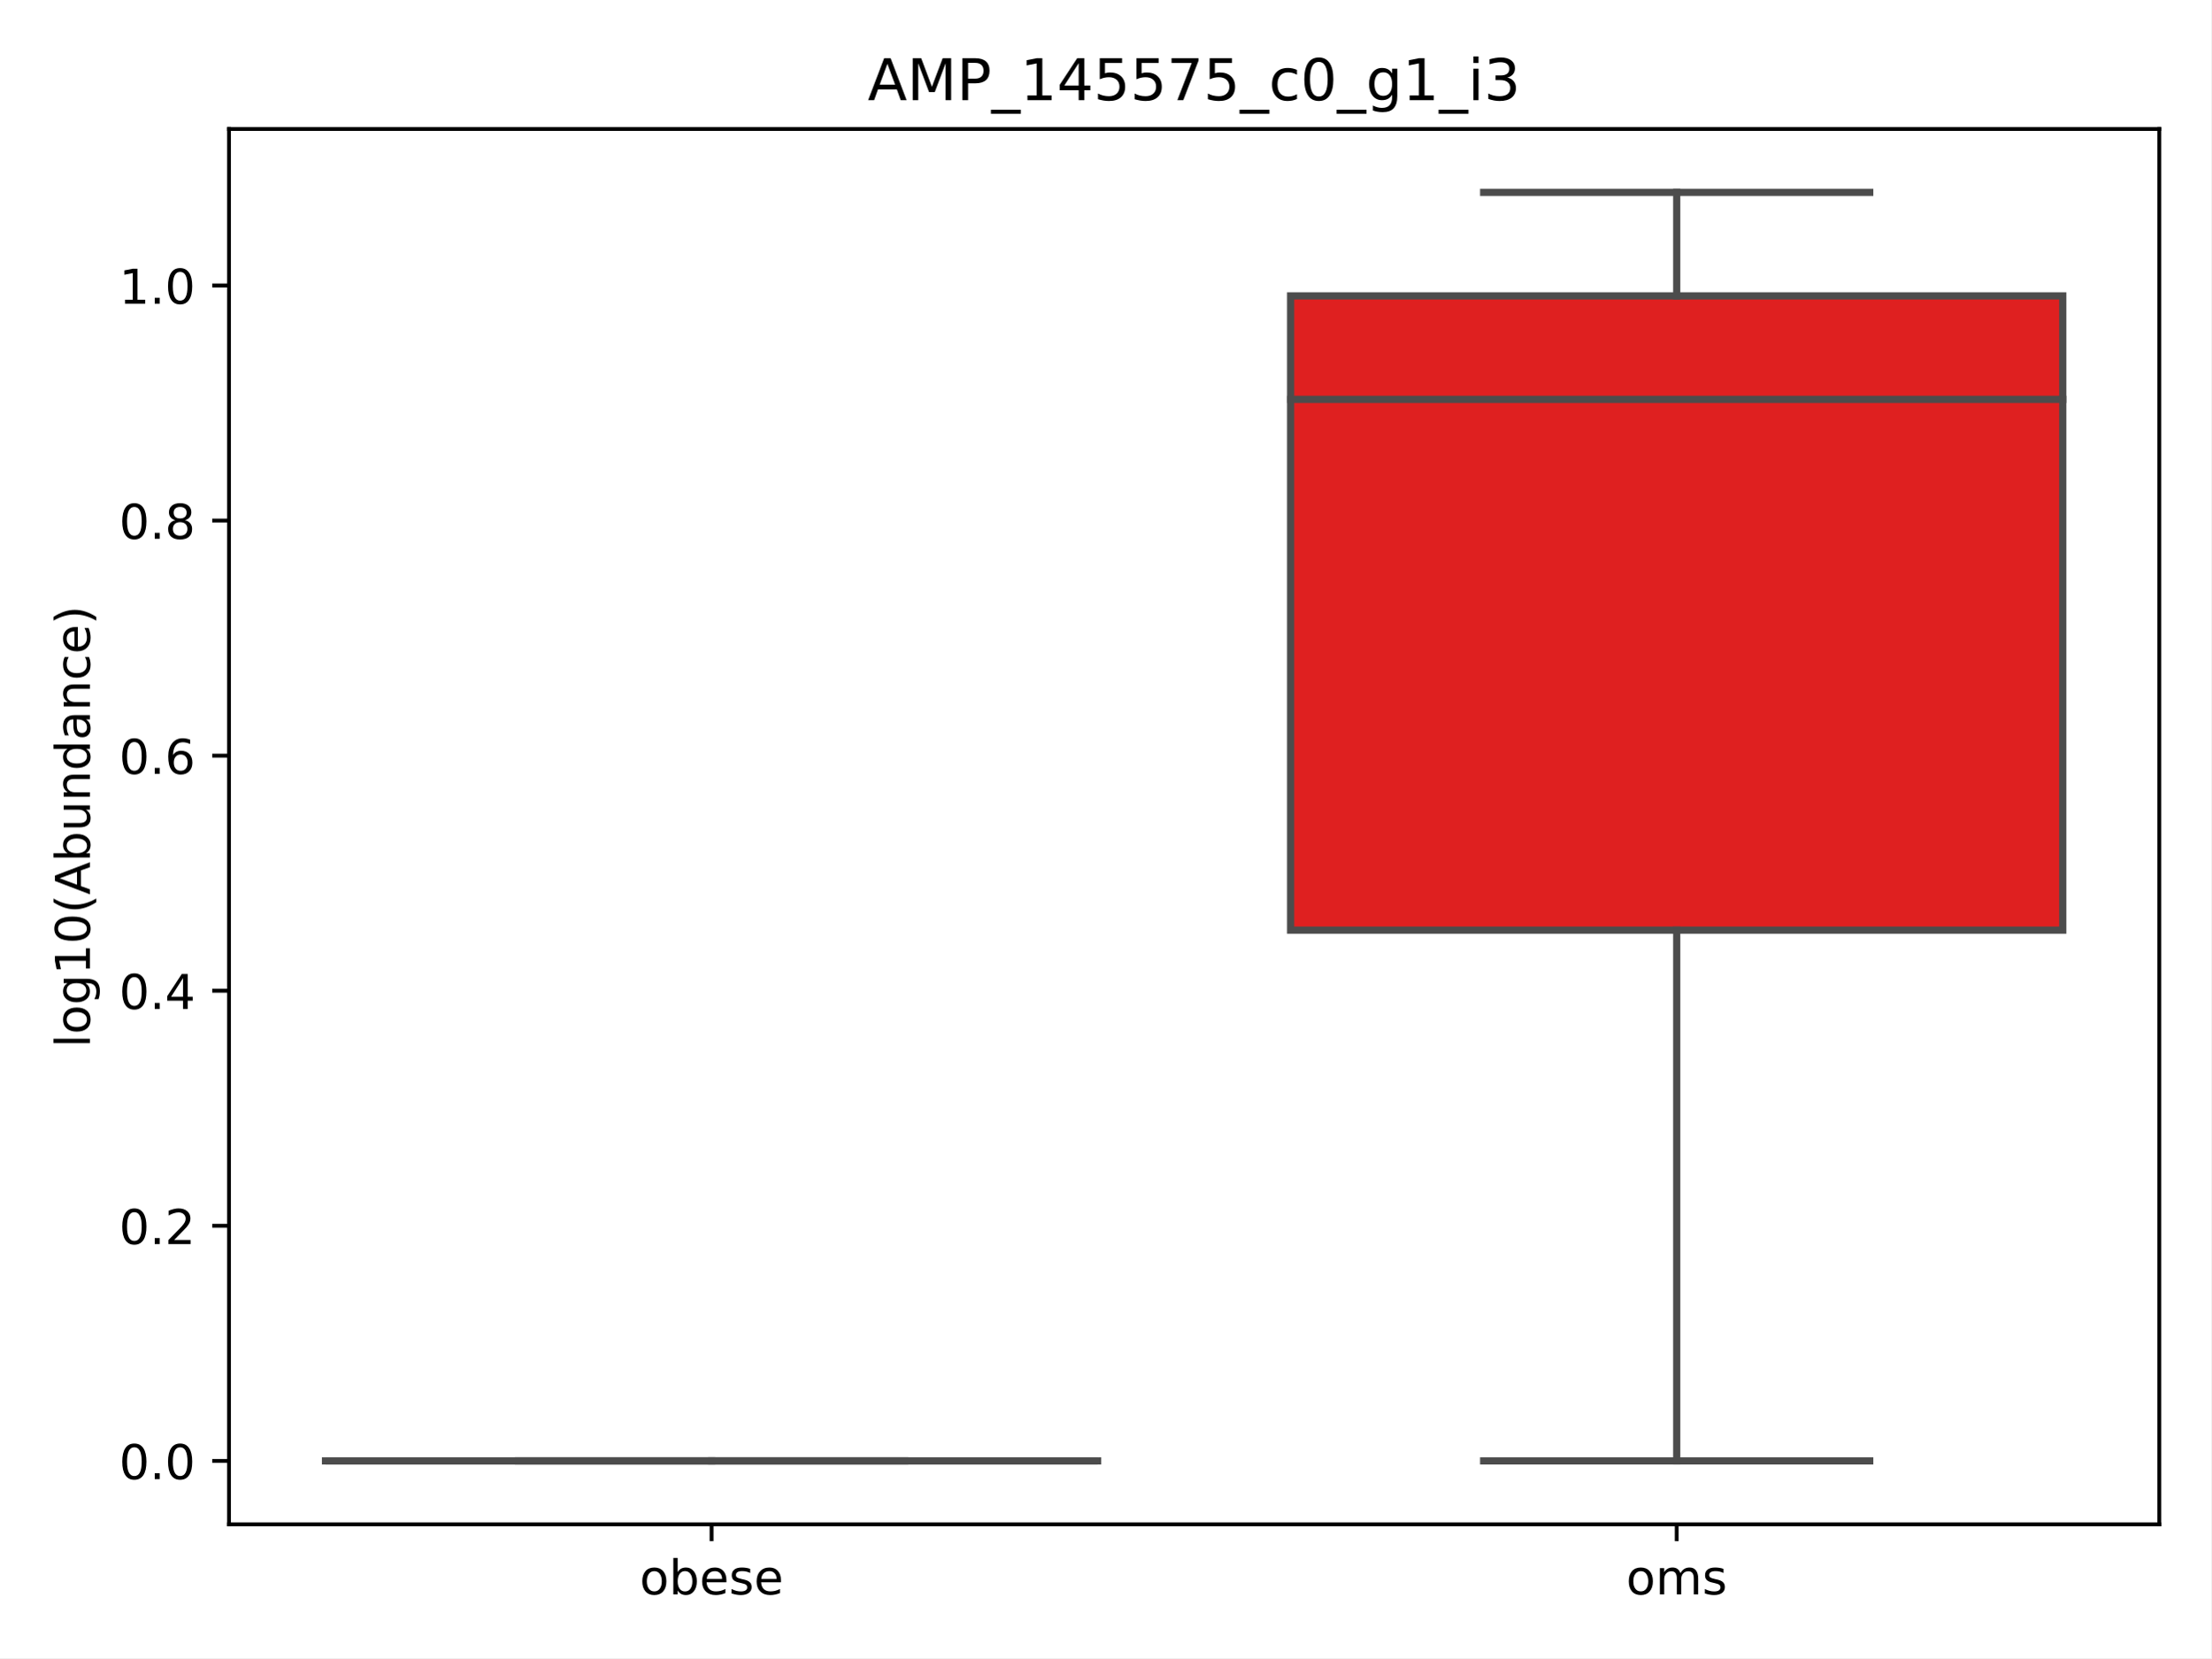
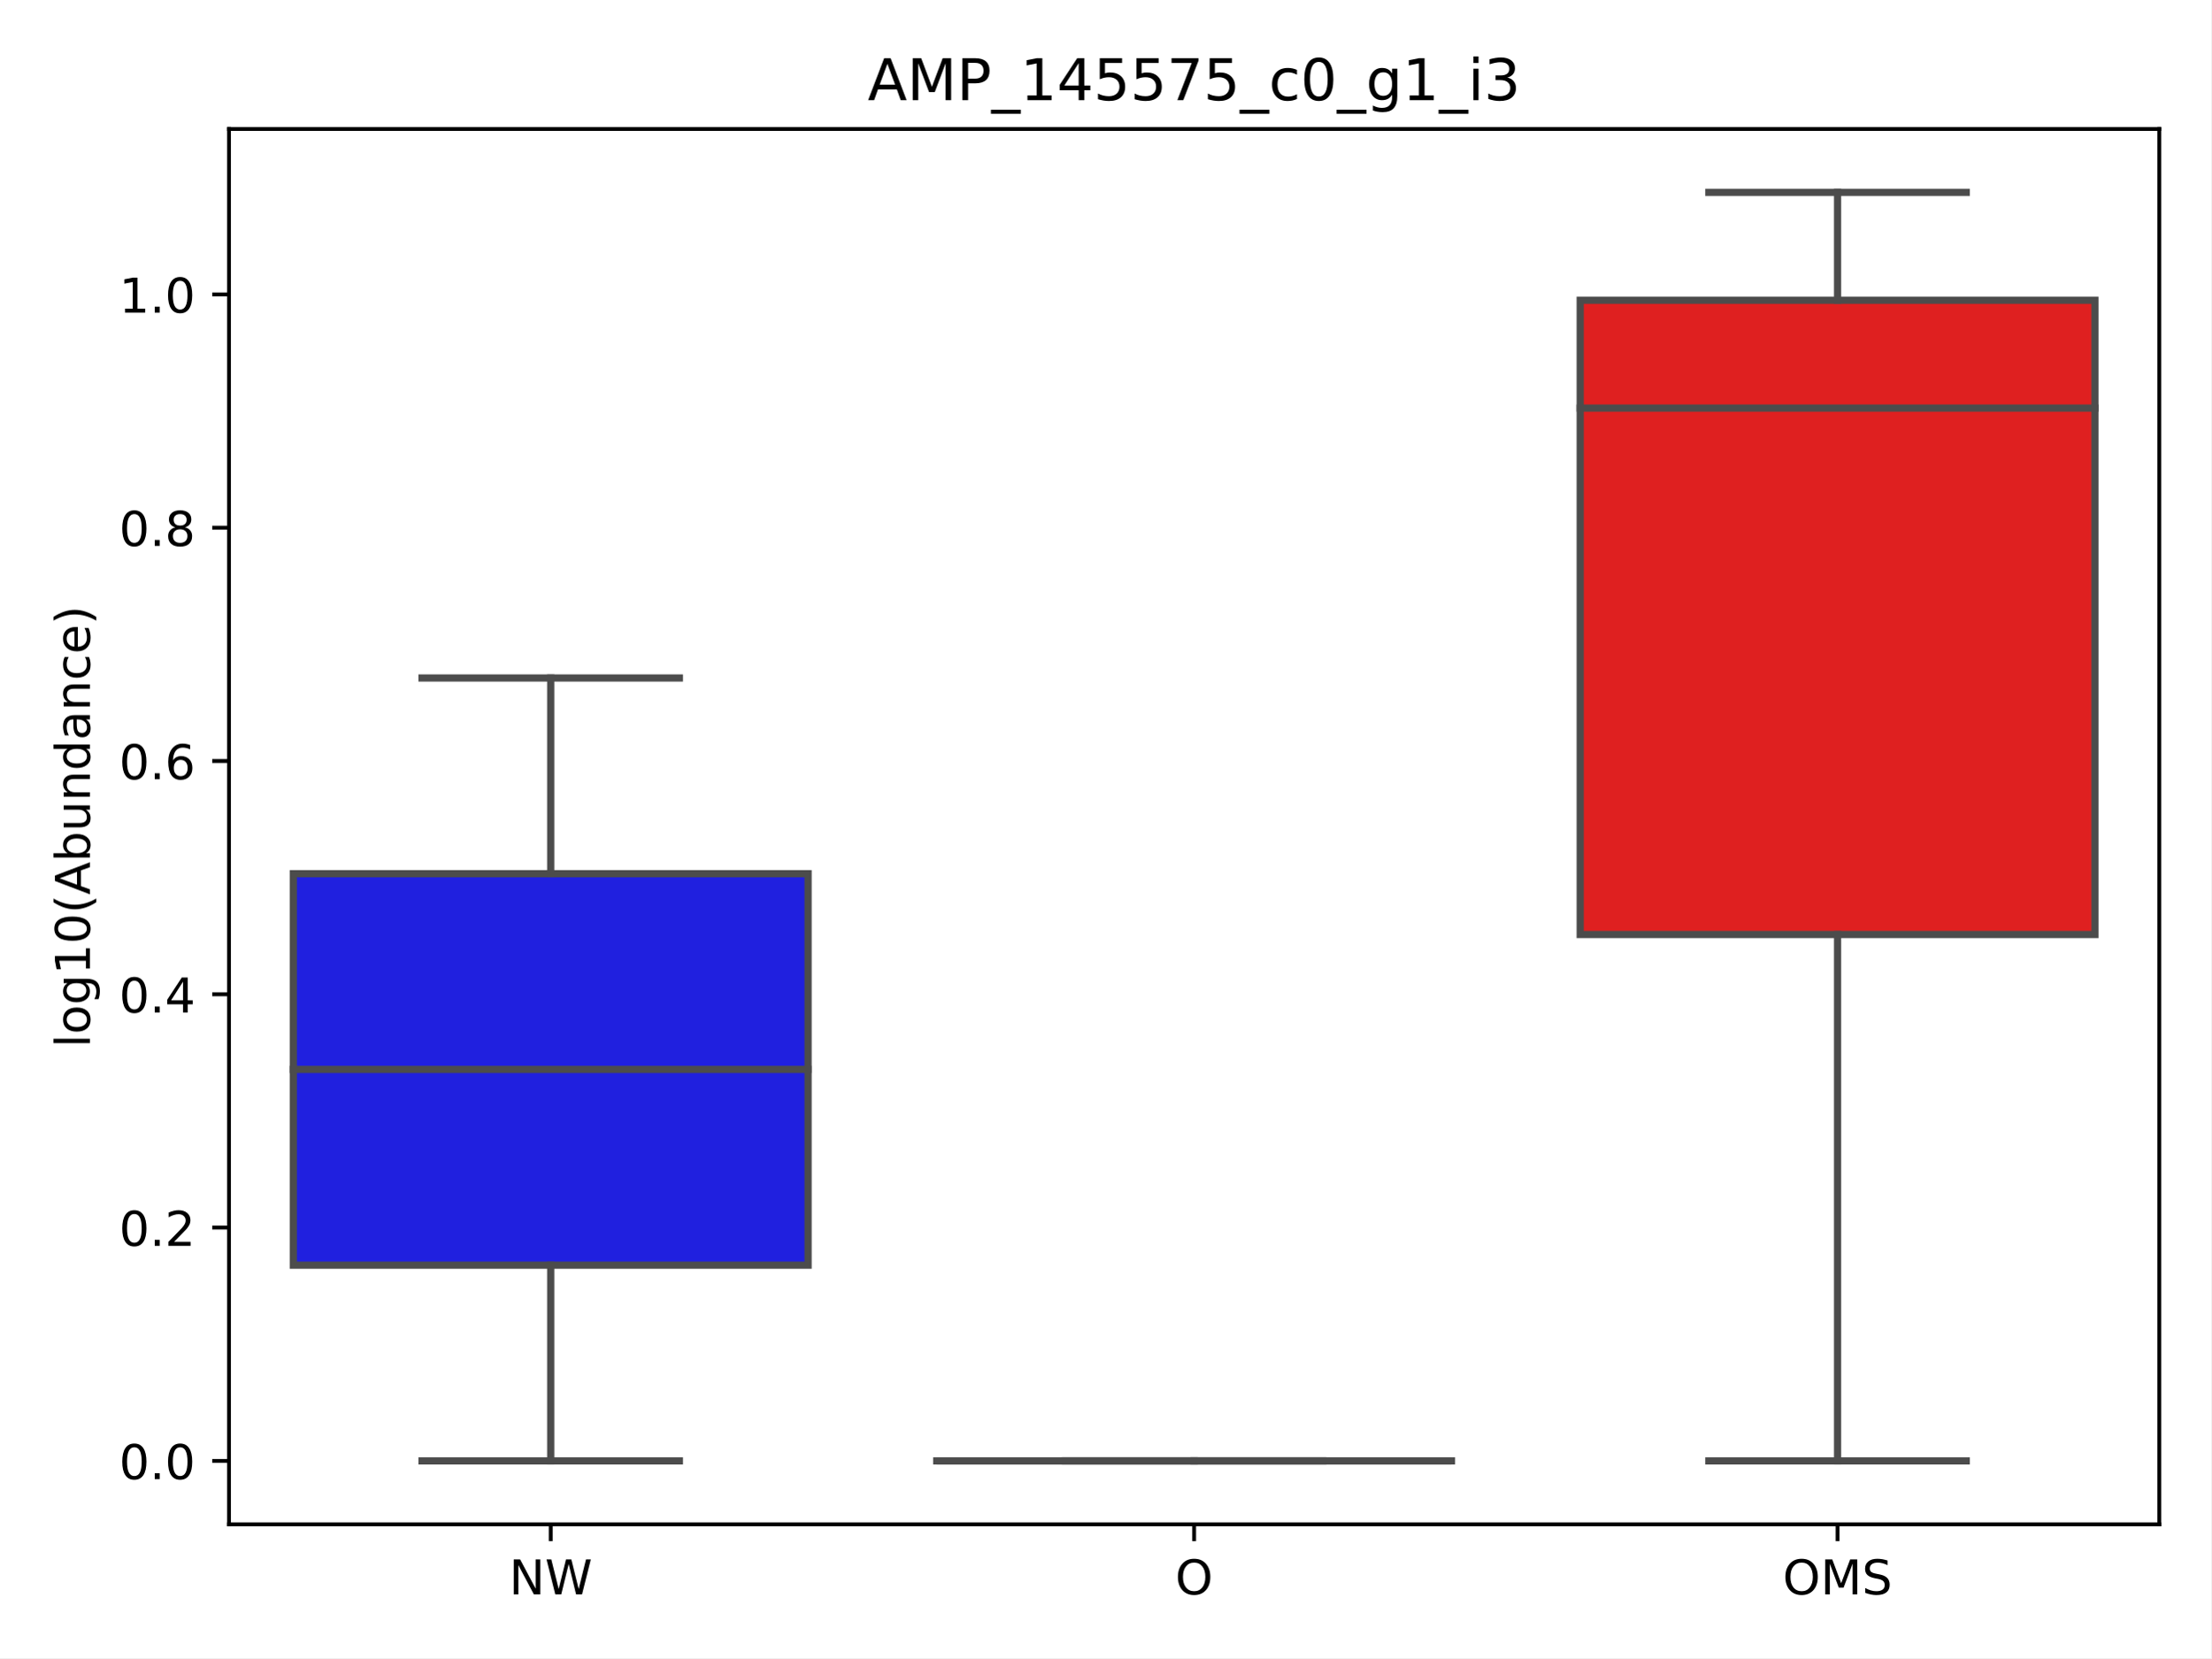
<svg xmlns="http://www.w3.org/2000/svg" xmlns:xlink="http://www.w3.org/1999/xlink" width="460.8pt" height="345.6pt" viewBox="0 0 460.8 345.6" version="1.1">
  <defs>
    <style type="text/css">*{stroke-linejoin: round; stroke-linecap: butt}</style>
  </defs>
  <g id="figure_1">
    <g id="patch_1">
      <path d="M 0 345.6  L 460.8 345.6  L 460.8 0  L 0 0  z " style="fill: #ffffff" />
    </g>
    <g id="axes_1">
      <g id="patch_2">
        <path d="M 47.72 317.72  L 450 317.72  L 450 26.88  L 47.72 26.88  z " style="fill: #ffffff" />
      </g>
      <g id="patch_3">
-         <path d="M 67.834 304.5  L 228.746 304.5  L 228.746 304.5  L 67.834 304.5  L 67.834 304.5  z " clip-path="url(#pb7d5582b61)" style="fill: #df9c20; stroke: #4c4c4c; stroke-width: 1.5; stroke-linejoin: miter" />
+         <path d="M 61.129 263.702  L 168.404 263.702  L 168.404 182.107  L 61.129 182.107  L 61.129 263.702  z " clip-path="url(#p5621429700)" style="fill: #2020df; stroke: #4c4c4c; stroke-width: 1.5; stroke-linejoin: miter" />
      </g>
      <g id="patch_4">
-         <path d="M 268.974 193.871  L 429.886 193.871  L 429.886 61.671  L 268.974 61.671  L 268.974 193.871  z " clip-path="url(#pb7d5582b61)" style="fill: #df2020; stroke: #4c4c4c; stroke-width: 1.5; stroke-linejoin: miter" />
+         <path d="M 195.223 304.5  L 302.497 304.5  L 302.497 304.5  L 195.223 304.5  L 195.223 304.5  z " clip-path="url(#p5621429700)" style="fill: #df9c20; stroke: #4c4c4c; stroke-width: 1.5; stroke-linejoin: miter" />
+       </g>
+       <g id="patch_5">
+         <path d="M 329.316 194.776  L 436.591 194.776  L 436.591 62.576  L 329.316 62.576  L 329.316 194.776  z " clip-path="url(#p5621429700)" style="fill: #df2020; stroke: #4c4c4c; stroke-width: 1.5; stroke-linejoin: miter" />
      </g>
      <g id="matplotlib.axis_1">
        <g id="xtick_1">
          <g id="line2d_1">
            <defs>
-               <path id="ma20d1cceba" d="M 0 0  L 0 3.5  " style="stroke: #000000; stroke-width: 0.8" />
+               <path id="m082fbc83c5" d="M 0 0  L 0 3.5  " style="stroke: #000000; stroke-width: 0.8" />
            </defs>
            <g>
-               <use xlink:href="#ma20d1cceba" x="148.29" y="317.72" style="stroke: #000000; stroke-width: 0.8" />
+               <use xlink:href="#m082fbc83c5" x="114.767" y="317.72" style="stroke: #000000; stroke-width: 0.8" />
            </g>
          </g>
          <g id="text_1">
-             <g transform="translate(133.2986 332.3184) scale(0.1 -0.1)">
-               <defs>
-                 <path id="DejaVuSans-6f" d="M 1959 3097  Q 1497 3097 1228 2736  Q 959 2375 959 1747  Q 959 1119 1226 758  Q 1494 397 1959 397  Q 2419 397 2687 759  Q 2956 1122 2956 1747  Q 2956 2369 2687 2733  Q 2419 3097 1959 3097  z M 1959 3584  Q 2709 3584 3137 3096  Q 3566 2609 3566 1747  Q 3566 888 3137 398  Q 2709 -91 1959 -91  Q 1206 -91 779 398  Q 353 888 353 1747  Q 353 2609 779 3096  Q 1206 3584 1959 3584  z " transform="scale(0.015625)" />
-                 <path id="DejaVuSans-62" d="M 3116 1747  Q 3116 2381 2855 2742  Q 2594 3103 2138 3103  Q 1681 3103 1420 2742  Q 1159 2381 1159 1747  Q 1159 1113 1420 752  Q 1681 391 2138 391  Q 2594 391 2855 752  Q 3116 1113 3116 1747  z M 1159 2969  Q 1341 3281 1617 3432  Q 1894 3584 2278 3584  Q 2916 3584 3314 3078  Q 3713 2572 3713 1747  Q 3713 922 3314 415  Q 2916 -91 2278 -91  Q 1894 -91 1617 61  Q 1341 213 1159 525  L 1159 0  L 581 0  L 581 4863  L 1159 4863  L 1159 2969  z " transform="scale(0.015625)" />
-                 <path id="DejaVuSans-65" d="M 3597 1894  L 3597 1613  L 953 1613  Q 991 1019 1311 708  Q 1631 397 2203 397  Q 2534 397 2845 478  Q 3156 559 3463 722  L 3463 178  Q 3153 47 2828 -22  Q 2503 -91 2169 -91  Q 1331 -91 842 396  Q 353 884 353 1716  Q 353 2575 817 3079  Q 1281 3584 2069 3584  Q 2775 3584 3186 3129  Q 3597 2675 3597 1894  z M 3022 2063  Q 3016 2534 2758 2815  Q 2500 3097 2075 3097  Q 1594 3097 1305 2825  Q 1016 2553 972 2059  L 3022 2063  z " transform="scale(0.015625)" />
-                 <path id="DejaVuSans-73" d="M 2834 3397  L 2834 2853  Q 2591 2978 2328 3040  Q 2066 3103 1784 3103  Q 1356 3103 1142 2972  Q 928 2841 928 2578  Q 928 2378 1081 2264  Q 1234 2150 1697 2047  L 1894 2003  Q 2506 1872 2764 1633  Q 3022 1394 3022 966  Q 3022 478 2636 193  Q 2250 -91 1575 -91  Q 1294 -91 989 -36  Q 684 19 347 128  L 347 722  Q 666 556 975 473  Q 1284 391 1588 391  Q 1994 391 2212 530  Q 2431 669 2431 922  Q 2431 1156 2273 1281  Q 2116 1406 1581 1522  L 1381 1569  Q 847 1681 609 1914  Q 372 2147 372 2553  Q 372 3047 722 3315  Q 1072 3584 1716 3584  Q 2034 3584 2315 3537  Q 2597 3491 2834 3397  z " transform="scale(0.015625)" />
-               </defs>
-               <use xlink:href="#DejaVuSans-6f" />
-               <use xlink:href="#DejaVuSans-62" x="61.182" />
-               <use xlink:href="#DejaVuSans-65" x="124.658" />
-               <use xlink:href="#DejaVuSans-73" x="186.182" />
-               <use xlink:href="#DejaVuSans-65" x="238.281" />
+             <g transform="translate(106.0823 332.3184) scale(0.1 -0.1)">
+               <defs>
+                 <path id="DejaVuSans-4e" d="M 628 4666  L 1478 4666  L 3547 763  L 3547 4666  L 4159 4666  L 4159 0  L 3309 0  L 1241 3903  L 1241 0  L 628 0  L 628 4666  z " transform="scale(0.015625)" />
+                 <path id="DejaVuSans-57" d="M 213 4666  L 850 4666  L 1831 722  L 2809 4666  L 3519 4666  L 4500 722  L 5478 4666  L 6119 4666  L 4947 0  L 4153 0  L 3169 4050  L 2175 0  L 1381 0  L 213 4666  z " transform="scale(0.015625)" />
+               </defs>
+               <use xlink:href="#DejaVuSans-4e" />
+               <use xlink:href="#DejaVuSans-57" x="74.805" />
            </g>
          </g>
        </g>
        <g id="xtick_2">
          <g id="line2d_2">
            <g>
-               <use xlink:href="#ma20d1cceba" x="349.43" y="317.72" style="stroke: #000000; stroke-width: 0.8" />
+               <use xlink:href="#m082fbc83c5" x="248.86" y="317.72" style="stroke: #000000; stroke-width: 0.8" />
            </g>
          </g>
          <g id="text_2">
-             <g transform="translate(338.8956 332.3184) scale(0.1 -0.1)">
-               <defs>
-                 <path id="DejaVuSans-6d" d="M 3328 2828  Q 3544 3216 3844 3400  Q 4144 3584 4550 3584  Q 5097 3584 5394 3201  Q 5691 2819 5691 2113  L 5691 0  L 5113 0  L 5113 2094  Q 5113 2597 4934 2840  Q 4756 3084 4391 3084  Q 3944 3084 3684 2787  Q 3425 2491 3425 1978  L 3425 0  L 2847 0  L 2847 2094  Q 2847 2600 2669 2842  Q 2491 3084 2119 3084  Q 1678 3084 1418 2786  Q 1159 2488 1159 1978  L 1159 0  L 581 0  L 581 3500  L 1159 3500  L 1159 2956  Q 1356 3278 1631 3431  Q 1906 3584 2284 3584  Q 2666 3584 2933 3390  Q 3200 3197 3328 2828  z " transform="scale(0.015625)" />
-               </defs>
-               <use xlink:href="#DejaVuSans-6f" />
-               <use xlink:href="#DejaVuSans-6d" x="61.182" />
-               <use xlink:href="#DejaVuSans-73" x="158.594" />
+             <g transform="translate(244.9241 332.3184) scale(0.1 -0.1)">
+               <defs>
+                 <path id="DejaVuSans-4f" d="M 2522 4238  Q 1834 4238 1429 3725  Q 1025 3213 1025 2328  Q 1025 1447 1429 934  Q 1834 422 2522 422  Q 3209 422 3611 934  Q 4013 1447 4013 2328  Q 4013 3213 3611 3725  Q 3209 4238 2522 4238  z M 2522 4750  Q 3503 4750 4090 4092  Q 4678 3434 4678 2328  Q 4678 1225 4090 567  Q 3503 -91 2522 -91  Q 1538 -91 948 565  Q 359 1222 359 2328  Q 359 3434 948 4092  Q 1538 4750 2522 4750  z " transform="scale(0.015625)" />
+               </defs>
+               <use xlink:href="#DejaVuSans-4f" />
+             </g>
+           </g>
+         </g>
+         <g id="xtick_3">
+           <g id="line2d_3">
+             <g>
+               <use xlink:href="#m082fbc83c5" x="382.953" y="317.72" style="stroke: #000000; stroke-width: 0.8" />
+             </g>
+           </g>
+           <g id="text_3">
+             <g transform="translate(371.5291 332.3184) scale(0.1 -0.1)">
+               <defs>
+                 <path id="DejaVuSans-4d" d="M 628 4666  L 1569 4666  L 2759 1491  L 3956 4666  L 4897 4666  L 4897 0  L 4281 0  L 4281 4097  L 3078 897  L 2444 897  L 1241 4097  L 1241 0  L 628 0  L 628 4666  z " transform="scale(0.015625)" />
+                 <path id="DejaVuSans-53" d="M 3425 4513  L 3425 3897  Q 3066 4069 2747 4153  Q 2428 4238 2131 4238  Q 1616 4238 1336 4038  Q 1056 3838 1056 3469  Q 1056 3159 1242 3001  Q 1428 2844 1947 2747  L 2328 2669  Q 3034 2534 3370 2195  Q 3706 1856 3706 1288  Q 3706 609 3251 259  Q 2797 -91 1919 -91  Q 1588 -91 1214 -16  Q 841 59 441 206  L 441 856  Q 825 641 1194 531  Q 1563 422 1919 422  Q 2459 422 2753 634  Q 3047 847 3047 1241  Q 3047 1584 2836 1778  Q 2625 1972 2144 2069  L 1759 2144  Q 1053 2284 737 2584  Q 422 2884 422 3419  Q 422 4038 858 4394  Q 1294 4750 2059 4750  Q 2388 4750 2728 4690  Q 3069 4631 3425 4513  z " transform="scale(0.015625)" />
+               </defs>
+               <use xlink:href="#DejaVuSans-4f" />
+               <use xlink:href="#DejaVuSans-4d" x="78.711" />
+               <use xlink:href="#DejaVuSans-53" x="164.99" />
            </g>
          </g>
        </g>
      </g>
      <g id="matplotlib.axis_2">
        <g id="ytick_1">
-           <g id="line2d_3">
+           <g id="line2d_4">
            <defs>
-               <path id="mf3b7b5e7f4" d="M 0 0  L -3.5 0  " style="stroke: #000000; stroke-width: 0.8" />
+               <path id="m7495ca4999" d="M 0 0  L -3.5 0  " style="stroke: #000000; stroke-width: 0.8" />
            </defs>
            <g>
-               <use xlink:href="#mf3b7b5e7f4" x="47.72" y="304.5" style="stroke: #000000; stroke-width: 0.8" />
-             </g>
-           </g>
-           <g id="text_3">
+               <use xlink:href="#m7495ca4999" x="47.72" y="304.5" style="stroke: #000000; stroke-width: 0.8" />
+             </g>
+           </g>
+           <g id="text_4">
            <g transform="translate(24.81687 308.2992) scale(0.1 -0.1)">
              <defs>
                <path id="DejaVuSans-30" d="M 2034 4250  Q 1547 4250 1301 3770  Q 1056 3291 1056 2328  Q 1056 1369 1301 889  Q 1547 409 2034 409  Q 2525 409 2770 889  Q 3016 1369 3016 2328  Q 3016 3291 2770 3770  Q 2525 4250 2034 4250  z M 2034 4750  Q 2819 4750 3233 4129  Q 3647 3509 3647 2328  Q 3647 1150 3233 529  Q 2819 -91 2034 -91  Q 1250 -91 836 529  Q 422 1150 422 2328  Q 422 3509 836 4129  Q 1250 4750 2034 4750  z " transform="scale(0.015625)" />
                <path id="DejaVuSans-2e" d="M 684 794  L 1344 794  L 1344 0  L 684 0  L 684 794  z " transform="scale(0.015625)" />
              </defs>
              <use xlink:href="#DejaVuSans-30" />
              <use xlink:href="#DejaVuSans-2e" x="63.623" />
              <use xlink:href="#DejaVuSans-30" x="95.41" />
            </g>
          </g>
        </g>
        <g id="ytick_2">
-           <g id="line2d_4">
-             <g>
-               <use xlink:href="#mf3b7b5e7f4" x="47.72" y="255.5" style="stroke: #000000; stroke-width: 0.8" />
-             </g>
-           </g>
-           <g id="text_4">
-             <g transform="translate(24.81687 259.2991) scale(0.1 -0.1)">
+           <g id="line2d_5">
+             <g>
+               <use xlink:href="#m7495ca4999" x="47.72" y="255.871" style="stroke: #000000; stroke-width: 0.8" />
+             </g>
+           </g>
+           <g id="text_5">
+             <g transform="translate(24.81687 259.6706) scale(0.1 -0.1)">
              <defs>
                <path id="DejaVuSans-32" d="M 1228 531  L 3431 531  L 3431 0  L 469 0  L 469 531  Q 828 903 1448 1529  Q 2069 2156 2228 2338  Q 2531 2678 2651 2914  Q 2772 3150 2772 3378  Q 2772 3750 2511 3984  Q 2250 4219 1831 4219  Q 1534 4219 1204 4116  Q 875 4013 500 3803  L 500 4441  Q 881 4594 1212 4672  Q 1544 4750 1819 4750  Q 2544 4750 2975 4387  Q 3406 4025 3406 3419  Q 3406 3131 3298 2873  Q 3191 2616 2906 2266  Q 2828 2175 2409 1742  Q 1991 1309 1228 531  z " transform="scale(0.015625)" />
              </defs>
              <use xlink:href="#DejaVuSans-30" />
              <use xlink:href="#DejaVuSans-2e" x="63.623" />
              <use xlink:href="#DejaVuSans-32" x="95.41" />
            </g>
          </g>
        </g>
        <g id="ytick_3">
-           <g id="line2d_5">
-             <g>
-               <use xlink:href="#mf3b7b5e7f4" x="47.72" y="206.5" style="stroke: #000000; stroke-width: 0.8" />
-             </g>
-           </g>
-           <g id="text_5">
-             <g transform="translate(24.81687 210.299) scale(0.1 -0.1)">
+           <g id="line2d_6">
+             <g>
+               <use xlink:href="#m7495ca4999" x="47.72" y="207.243" style="stroke: #000000; stroke-width: 0.8" />
+             </g>
+           </g>
+           <g id="text_6">
+             <g transform="translate(24.81687 211.0421) scale(0.1 -0.1)">
              <defs>
                <path id="DejaVuSans-34" d="M 2419 4116  L 825 1625  L 2419 1625  L 2419 4116  z M 2253 4666  L 3047 4666  L 3047 1625  L 3713 1625  L 3713 1100  L 3047 1100  L 3047 0  L 2419 0  L 2419 1100  L 313 1100  L 313 1709  L 2253 4666  z " transform="scale(0.015625)" />
              </defs>
              <use xlink:href="#DejaVuSans-30" />
              <use xlink:href="#DejaVuSans-2e" x="63.623" />
              <use xlink:href="#DejaVuSans-34" x="95.41" />
            </g>
          </g>
        </g>
        <g id="ytick_4">
-           <g id="line2d_6">
-             <g>
-               <use xlink:href="#mf3b7b5e7f4" x="47.72" y="157.5" style="stroke: #000000; stroke-width: 0.8" />
-             </g>
-           </g>
-           <g id="text_6">
-             <g transform="translate(24.81687 161.2989) scale(0.1 -0.1)">
+           <g id="line2d_7">
+             <g>
+               <use xlink:href="#m7495ca4999" x="47.72" y="158.614" style="stroke: #000000; stroke-width: 0.8" />
+             </g>
+           </g>
+           <g id="text_7">
+             <g transform="translate(24.81687 162.4135) scale(0.1 -0.1)">
              <defs>
                <path id="DejaVuSans-36" d="M 2113 2584  Q 1688 2584 1439 2293  Q 1191 2003 1191 1497  Q 1191 994 1439 701  Q 1688 409 2113 409  Q 2538 409 2786 701  Q 3034 994 3034 1497  Q 3034 2003 2786 2293  Q 2538 2584 2113 2584  z M 3366 4563  L 3366 3988  Q 3128 4100 2886 4159  Q 2644 4219 2406 4219  Q 1781 4219 1451 3797  Q 1122 3375 1075 2522  Q 1259 2794 1537 2939  Q 1816 3084 2150 3084  Q 2853 3084 3261 2657  Q 3669 2231 3669 1497  Q 3669 778 3244 343  Q 2819 -91 2113 -91  Q 1303 -91 875 529  Q 447 1150 447 2328  Q 447 3434 972 4092  Q 1497 4750 2381 4750  Q 2619 4750 2861 4703  Q 3103 4656 3366 4563  z " transform="scale(0.015625)" />
              </defs>
              <use xlink:href="#DejaVuSans-30" />
              <use xlink:href="#DejaVuSans-2e" x="63.623" />
              <use xlink:href="#DejaVuSans-36" x="95.41" />
            </g>
          </g>
        </g>
        <g id="ytick_5">
-           <g id="line2d_7">
-             <g>
-               <use xlink:href="#mf3b7b5e7f4" x="47.72" y="108.5" style="stroke: #000000; stroke-width: 0.8" />
-             </g>
-           </g>
-           <g id="text_7">
-             <g transform="translate(24.81687 112.2988) scale(0.1 -0.1)">
+           <g id="line2d_8">
+             <g>
+               <use xlink:href="#m7495ca4999" x="47.72" y="109.986" style="stroke: #000000; stroke-width: 0.8" />
+             </g>
+           </g>
+           <g id="text_8">
+             <g transform="translate(24.81687 113.7849) scale(0.1 -0.1)">
              <defs>
                <path id="DejaVuSans-38" d="M 2034 2216  Q 1584 2216 1326 1975  Q 1069 1734 1069 1313  Q 1069 891 1326 650  Q 1584 409 2034 409  Q 2484 409 2743 651  Q 3003 894 3003 1313  Q 3003 1734 2745 1975  Q 2488 2216 2034 2216  z M 1403 2484  Q 997 2584 770 2862  Q 544 3141 544 3541  Q 544 4100 942 4425  Q 1341 4750 2034 4750  Q 2731 4750 3128 4425  Q 3525 4100 3525 3541  Q 3525 3141 3298 2862  Q 3072 2584 2669 2484  Q 3125 2378 3379 2068  Q 3634 1759 3634 1313  Q 3634 634 3220 271  Q 2806 -91 2034 -91  Q 1263 -91 848 271  Q 434 634 434 1313  Q 434 1759 690 2068  Q 947 2378 1403 2484  z M 1172 3481  Q 1172 3119 1398 2916  Q 1625 2713 2034 2713  Q 2441 2713 2670 2916  Q 2900 3119 2900 3481  Q 2900 3844 2670 4047  Q 2441 4250 2034 4250  Q 1625 4250 1398 4047  Q 1172 3844 1172 3481  z " transform="scale(0.015625)" />
              </defs>
              <use xlink:href="#DejaVuSans-30" />
              <use xlink:href="#DejaVuSans-2e" x="63.623" />
              <use xlink:href="#DejaVuSans-38" x="95.41" />
            </g>
          </g>
        </g>
        <g id="ytick_6">
-           <g id="line2d_8">
-             <g>
-               <use xlink:href="#mf3b7b5e7f4" x="47.72" y="59.499" style="stroke: #000000; stroke-width: 0.8" />
-             </g>
-           </g>
-           <g id="text_8">
-             <g transform="translate(24.81687 63.29867) scale(0.1 -0.1)">
+           <g id="line2d_9">
+             <g>
+               <use xlink:href="#m7495ca4999" x="47.72" y="61.357" style="stroke: #000000; stroke-width: 0.8" />
+             </g>
+           </g>
+           <g id="text_9">
+             <g transform="translate(24.81687 65.15634) scale(0.1 -0.1)">
              <defs>
                <path id="DejaVuSans-31" d="M 794 531  L 1825 531  L 1825 4091  L 703 3866  L 703 4441  L 1819 4666  L 2450 4666  L 2450 531  L 3481 531  L 3481 0  L 794 0  L 794 531  z " transform="scale(0.015625)" />
              </defs>
              <use xlink:href="#DejaVuSans-31" />
              <use xlink:href="#DejaVuSans-2e" x="63.623" />
              <use xlink:href="#DejaVuSans-30" x="95.41" />
            </g>
          </g>
        </g>
-         <g id="text_9">
+         <g id="text_10">
          <g transform="translate(18.73719 218.3516) rotate(-90) scale(0.1 -0.1)">
            <defs>
              <path id="DejaVuSans-6c" d="M 603 4863  L 1178 4863  L 1178 0  L 603 0  L 603 4863  z " transform="scale(0.015625)" />
+               <path id="DejaVuSans-6f" d="M 1959 3097  Q 1497 3097 1228 2736  Q 959 2375 959 1747  Q 959 1119 1226 758  Q 1494 397 1959 397  Q 2419 397 2687 759  Q 2956 1122 2956 1747  Q 2956 2369 2687 2733  Q 2419 3097 1959 3097  z M 1959 3584  Q 2709 3584 3137 3096  Q 3566 2609 3566 1747  Q 3566 888 3137 398  Q 2709 -91 1959 -91  Q 1206 -91 779 398  Q 353 888 353 1747  Q 353 2609 779 3096  Q 1206 3584 1959 3584  z " transform="scale(0.015625)" />
              <path id="DejaVuSans-67" d="M 2906 1791  Q 2906 2416 2648 2759  Q 2391 3103 1925 3103  Q 1463 3103 1205 2759  Q 947 2416 947 1791  Q 947 1169 1205 825  Q 1463 481 1925 481  Q 2391 481 2648 825  Q 2906 1169 2906 1791  z M 3481 434  Q 3481 -459 3084 -895  Q 2688 -1331 1869 -1331  Q 1566 -1331 1297 -1286  Q 1028 -1241 775 -1147  L 775 -588  Q 1028 -725 1275 -790  Q 1522 -856 1778 -856  Q 2344 -856 2625 -561  Q 2906 -266 2906 331  L 2906 616  Q 2728 306 2450 153  Q 2172 0 1784 0  Q 1141 0 747 490  Q 353 981 353 1791  Q 353 2603 747 3093  Q 1141 3584 1784 3584  Q 2172 3584 2450 3431  Q 2728 3278 2906 2969  L 2906 3500  L 3481 3500  L 3481 434  z " transform="scale(0.015625)" />
              <path id="DejaVuSans-28" d="M 1984 4856  Q 1566 4138 1362 3434  Q 1159 2731 1159 2009  Q 1159 1288 1364 580  Q 1569 -128 1984 -844  L 1484 -844  Q 1016 -109 783 600  Q 550 1309 550 2009  Q 550 2706 781 3412  Q 1013 4119 1484 4856  L 1984 4856  z " transform="scale(0.015625)" />
              <path id="DejaVuSans-41" d="M 2188 4044  L 1331 1722  L 3047 1722  L 2188 4044  z M 1831 4666  L 2547 4666  L 4325 0  L 3669 0  L 3244 1197  L 1141 1197  L 716 0  L 50 0  L 1831 4666  z " transform="scale(0.015625)" />
+               <path id="DejaVuSans-62" d="M 3116 1747  Q 3116 2381 2855 2742  Q 2594 3103 2138 3103  Q 1681 3103 1420 2742  Q 1159 2381 1159 1747  Q 1159 1113 1420 752  Q 1681 391 2138 391  Q 2594 391 2855 752  Q 3116 1113 3116 1747  z M 1159 2969  Q 1341 3281 1617 3432  Q 1894 3584 2278 3584  Q 2916 3584 3314 3078  Q 3713 2572 3713 1747  Q 3713 922 3314 415  Q 2916 -91 2278 -91  Q 1894 -91 1617 61  Q 1341 213 1159 525  L 1159 0  L 581 0  L 581 4863  L 1159 4863  L 1159 2969  z " transform="scale(0.015625)" />
              <path id="DejaVuSans-75" d="M 544 1381  L 544 3500  L 1119 3500  L 1119 1403  Q 1119 906 1312 657  Q 1506 409 1894 409  Q 2359 409 2629 706  Q 2900 1003 2900 1516  L 2900 3500  L 3475 3500  L 3475 0  L 2900 0  L 2900 538  Q 2691 219 2414 64  Q 2138 -91 1772 -91  Q 1169 -91 856 284  Q 544 659 544 1381  z M 1991 3584  L 1991 3584  z " transform="scale(0.015625)" />
              <path id="DejaVuSans-6e" d="M 3513 2113  L 3513 0  L 2938 0  L 2938 2094  Q 2938 2591 2744 2837  Q 2550 3084 2163 3084  Q 1697 3084 1428 2787  Q 1159 2491 1159 1978  L 1159 0  L 581 0  L 581 3500  L 1159 3500  L 1159 2956  Q 1366 3272 1645 3428  Q 1925 3584 2291 3584  Q 2894 3584 3203 3211  Q 3513 2838 3513 2113  z " transform="scale(0.015625)" />
              <path id="DejaVuSans-64" d="M 2906 2969  L 2906 4863  L 3481 4863  L 3481 0  L 2906 0  L 2906 525  Q 2725 213 2448 61  Q 2172 -91 1784 -91  Q 1150 -91 751 415  Q 353 922 353 1747  Q 353 2572 751 3078  Q 1150 3584 1784 3584  Q 2172 3584 2448 3432  Q 2725 3281 2906 2969  z M 947 1747  Q 947 1113 1208 752  Q 1469 391 1925 391  Q 2381 391 2643 752  Q 2906 1113 2906 1747  Q 2906 2381 2643 2742  Q 2381 3103 1925 3103  Q 1469 3103 1208 2742  Q 947 2381 947 1747  z " transform="scale(0.015625)" />
              <path id="DejaVuSans-61" d="M 2194 1759  Q 1497 1759 1228 1600  Q 959 1441 959 1056  Q 959 750 1161 570  Q 1363 391 1709 391  Q 2188 391 2477 730  Q 2766 1069 2766 1631  L 2766 1759  L 2194 1759  z M 3341 1997  L 3341 0  L 2766 0  L 2766 531  Q 2569 213 2275 61  Q 1981 -91 1556 -91  Q 1019 -91 701 211  Q 384 513 384 1019  Q 384 1609 779 1909  Q 1175 2209 1959 2209  L 2766 2209  L 2766 2266  Q 2766 2663 2505 2880  Q 2244 3097 1772 3097  Q 1472 3097 1187 3025  Q 903 2953 641 2809  L 641 3341  Q 956 3463 1253 3523  Q 1550 3584 1831 3584  Q 2591 3584 2966 3190  Q 3341 2797 3341 1997  z " transform="scale(0.015625)" />
              <path id="DejaVuSans-63" d="M 3122 3366  L 3122 2828  Q 2878 2963 2633 3030  Q 2388 3097 2138 3097  Q 1578 3097 1268 2742  Q 959 2388 959 1747  Q 959 1106 1268 751  Q 1578 397 2138 397  Q 2388 397 2633 464  Q 2878 531 3122 666  L 3122 134  Q 2881 22 2623 -34  Q 2366 -91 2075 -91  Q 1284 -91 818 406  Q 353 903 353 1747  Q 353 2603 823 3093  Q 1294 3584 2113 3584  Q 2378 3584 2631 3529  Q 2884 3475 3122 3366  z " transform="scale(0.015625)" />
+               <path id="DejaVuSans-65" d="M 3597 1894  L 3597 1613  L 953 1613  Q 991 1019 1311 708  Q 1631 397 2203 397  Q 2534 397 2845 478  Q 3156 559 3463 722  L 3463 178  Q 3153 47 2828 -22  Q 2503 -91 2169 -91  Q 1331 -91 842 396  Q 353 884 353 1716  Q 353 2575 817 3079  Q 1281 3584 2069 3584  Q 2775 3584 3186 3129  Q 3597 2675 3597 1894  z M 3022 2063  Q 3016 2534 2758 2815  Q 2500 3097 2075 3097  Q 1594 3097 1305 2825  Q 1016 2553 972 2059  L 3022 2063  z " transform="scale(0.015625)" />
              <path id="DejaVuSans-29" d="M 513 4856  L 1013 4856  Q 1481 4119 1714 3412  Q 1947 2706 1947 2009  Q 1947 1309 1714 600  Q 1481 -109 1013 -844  L 513 -844  Q 928 -128 1133 580  Q 1338 1288 1338 2009  Q 1338 2731 1133 3434  Q 928 4138 513 4856  z " transform="scale(0.015625)" />
            </defs>
            <use xlink:href="#DejaVuSans-6c" />
            <use xlink:href="#DejaVuSans-6f" x="27.783" />
            <use xlink:href="#DejaVuSans-67" x="88.965" />
            <use xlink:href="#DejaVuSans-31" x="152.441" />
            <use xlink:href="#DejaVuSans-30" x="216.064" />
            <use xlink:href="#DejaVuSans-28" x="279.688" />
            <use xlink:href="#DejaVuSans-41" x="318.701" />
            <use xlink:href="#DejaVuSans-62" x="387.109" />
            <use xlink:href="#DejaVuSans-75" x="450.586" />
            <use xlink:href="#DejaVuSans-6e" x="513.965" />
            <use xlink:href="#DejaVuSans-64" x="577.344" />
            <use xlink:href="#DejaVuSans-61" x="640.82" />
            <use xlink:href="#DejaVuSans-6e" x="702.1" />
            <use xlink:href="#DejaVuSans-63" x="765.479" />
            <use xlink:href="#DejaVuSans-65" x="820.459" />
            <use xlink:href="#DejaVuSans-29" x="881.982" />
          </g>
        </g>
      </g>
-       <g id="line2d_9">
-         <path d="M 148.29 304.5  L 148.29 304.5  " clip-path="url(#pb7d5582b61)" style="fill: none; stroke: #4c4c4c; stroke-width: 1.5; stroke-linecap: square" />
-       </g>
      <g id="line2d_10">
-         <path d="M 148.29 304.5  L 148.29 304.5  " clip-path="url(#pb7d5582b61)" style="fill: none; stroke: #4c4c4c; stroke-width: 1.5; stroke-linecap: square" />
+         <path d="M 114.767 263.702  L 114.767 304.5  " clip-path="url(#p5621429700)" style="fill: none; stroke: #4c4c4c; stroke-width: 1.5; stroke-linecap: square" />
      </g>
      <g id="line2d_11">
-         <path d="M 108.062 304.5  L 188.518 304.5  " clip-path="url(#pb7d5582b61)" style="fill: none; stroke: #4c4c4c; stroke-width: 1.5; stroke-linecap: square" />
+         <path d="M 114.767 182.107  L 114.767 141.309  " clip-path="url(#p5621429700)" style="fill: none; stroke: #4c4c4c; stroke-width: 1.5; stroke-linecap: square" />
      </g>
      <g id="line2d_12">
-         <path d="M 108.062 304.5  L 188.518 304.5  " clip-path="url(#pb7d5582b61)" style="fill: none; stroke: #4c4c4c; stroke-width: 1.5; stroke-linecap: square" />
-       </g>
-       <g id="line2d_13" />
-       <g id="line2d_14">
-         <path d="M 349.43 193.871  L 349.43 304.5  " clip-path="url(#pb7d5582b61)" style="fill: none; stroke: #4c4c4c; stroke-width: 1.5; stroke-linecap: square" />
-       </g>
+         <path d="M 87.948 304.5  L 141.585 304.5  " clip-path="url(#p5621429700)" style="fill: none; stroke: #4c4c4c; stroke-width: 1.5; stroke-linecap: square" />
+       </g>
+       <g id="line2d_13">
+         <path d="M 87.948 141.309  L 141.585 141.309  " clip-path="url(#p5621429700)" style="fill: none; stroke: #4c4c4c; stroke-width: 1.5; stroke-linecap: square" />
+       </g>
+       <g id="line2d_14" />
      <g id="line2d_15">
-         <path d="M 349.43 61.671  L 349.43 40.1  " clip-path="url(#pb7d5582b61)" style="fill: none; stroke: #4c4c4c; stroke-width: 1.5; stroke-linecap: square" />
+         <path d="M 248.86 304.5  L 248.86 304.5  " clip-path="url(#p5621429700)" style="fill: none; stroke: #4c4c4c; stroke-width: 1.5; stroke-linecap: square" />
      </g>
      <g id="line2d_16">
-         <path d="M 309.202 304.5  L 389.658 304.5  " clip-path="url(#pb7d5582b61)" style="fill: none; stroke: #4c4c4c; stroke-width: 1.5; stroke-linecap: square" />
+         <path d="M 248.86 304.5  L 248.86 304.5  " clip-path="url(#p5621429700)" style="fill: none; stroke: #4c4c4c; stroke-width: 1.5; stroke-linecap: square" />
      </g>
      <g id="line2d_17">
-         <path d="M 309.202 40.1  L 389.658 40.1  " clip-path="url(#pb7d5582b61)" style="fill: none; stroke: #4c4c4c; stroke-width: 1.5; stroke-linecap: square" />
-       </g>
-       <g id="line2d_18" />
-       <g id="line2d_19">
-         <path d="M 67.834 304.5  L 228.746 304.5  " clip-path="url(#pb7d5582b61)" style="fill: none; stroke: #4c4c4c; stroke-width: 1.5; stroke-linecap: square" />
-       </g>
+         <path d="M 222.041 304.5  L 275.679 304.5  " clip-path="url(#p5621429700)" style="fill: none; stroke: #4c4c4c; stroke-width: 1.5; stroke-linecap: square" />
+       </g>
+       <g id="line2d_18">
+         <path d="M 222.041 304.5  L 275.679 304.5  " clip-path="url(#p5621429700)" style="fill: none; stroke: #4c4c4c; stroke-width: 1.5; stroke-linecap: square" />
+       </g>
+       <g id="line2d_19" />
      <g id="line2d_20">
-         <path d="M 268.974 83.242  L 429.886 83.242  " clip-path="url(#pb7d5582b61)" style="fill: none; stroke: #4c4c4c; stroke-width: 1.5; stroke-linecap: square" />
-       </g>
-       <g id="patch_5">
+         <path d="M 382.953 194.776  L 382.953 304.5  " clip-path="url(#p5621429700)" style="fill: none; stroke: #4c4c4c; stroke-width: 1.5; stroke-linecap: square" />
+       </g>
+       <g id="line2d_21">
+         <path d="M 382.953 62.576  L 382.953 40.1  " clip-path="url(#p5621429700)" style="fill: none; stroke: #4c4c4c; stroke-width: 1.5; stroke-linecap: square" />
+       </g>
+       <g id="line2d_22">
+         <path d="M 356.135 304.5  L 409.772 304.5  " clip-path="url(#p5621429700)" style="fill: none; stroke: #4c4c4c; stroke-width: 1.5; stroke-linecap: square" />
+       </g>
+       <g id="line2d_23">
+         <path d="M 356.135 40.1  L 409.772 40.1  " clip-path="url(#p5621429700)" style="fill: none; stroke: #4c4c4c; stroke-width: 1.5; stroke-linecap: square" />
+       </g>
+       <g id="line2d_24" />
+       <g id="line2d_25">
+         <path d="M 61.129 222.905  L 168.404 222.905  " clip-path="url(#p5621429700)" style="fill: none; stroke: #4c4c4c; stroke-width: 1.5; stroke-linecap: square" />
+       </g>
+       <g id="line2d_26">
+         <path d="M 195.223 304.5  L 302.497 304.5  " clip-path="url(#p5621429700)" style="fill: none; stroke: #4c4c4c; stroke-width: 1.5; stroke-linecap: square" />
+       </g>
+       <g id="line2d_27">
+         <path d="M 329.316 85.052  L 436.591 85.052  " clip-path="url(#p5621429700)" style="fill: none; stroke: #4c4c4c; stroke-width: 1.5; stroke-linecap: square" />
+       </g>
+       <g id="patch_6">
        <path d="M 47.72 317.72  L 47.72 26.88  " style="fill: none; stroke: #000000; stroke-width: 0.8; stroke-linejoin: miter; stroke-linecap: square" />
      </g>
-       <g id="patch_6">
+       <g id="patch_7">
        <path d="M 450 317.72  L 450 26.88  " style="fill: none; stroke: #000000; stroke-width: 0.8; stroke-linejoin: miter; stroke-linecap: square" />
      </g>
-       <g id="patch_7">
+       <g id="patch_8">
        <path d="M 47.72 317.72  L 450 317.72  " style="fill: none; stroke: #000000; stroke-width: 0.8; stroke-linejoin: miter; stroke-linecap: square" />
      </g>
-       <g id="patch_8">
+       <g id="patch_9">
        <path d="M 47.72 26.88  L 450 26.88  " style="fill: none; stroke: #000000; stroke-width: 0.8; stroke-linejoin: miter; stroke-linecap: square" />
      </g>
-       <g id="text_10">
+       <g id="text_11">
        <g transform="translate(180.8284 20.88) scale(0.12 -0.12)">
          <defs>
-             <path id="DejaVuSans-4d" d="M 628 4666  L 1569 4666  L 2759 1491  L 3956 4666  L 4897 4666  L 4897 0  L 4281 0  L 4281 4097  L 3078 897  L 2444 897  L 1241 4097  L 1241 0  L 628 0  L 628 4666  z " transform="scale(0.015625)" />
            <path id="DejaVuSans-50" d="M 1259 4147  L 1259 2394  L 2053 2394  Q 2494 2394 2734 2622  Q 2975 2850 2975 3272  Q 2975 3691 2734 3919  Q 2494 4147 2053 4147  L 1259 4147  z M 628 4666  L 2053 4666  Q 2838 4666 3239 4311  Q 3641 3956 3641 3272  Q 3641 2581 3239 2228  Q 2838 1875 2053 1875  L 1259 1875  L 1259 0  L 628 0  L 628 4666  z " transform="scale(0.015625)" />
            <path id="DejaVuSans-5f" d="M 3263 -1063  L 3263 -1509  L -63 -1509  L -63 -1063  L 3263 -1063  z " transform="scale(0.015625)" />
            <path id="DejaVuSans-35" d="M 691 4666  L 3169 4666  L 3169 4134  L 1269 4134  L 1269 2991  Q 1406 3038 1543 3061  Q 1681 3084 1819 3084  Q 2600 3084 3056 2656  Q 3513 2228 3513 1497  Q 3513 744 3044 326  Q 2575 -91 1722 -91  Q 1428 -91 1123 -41  Q 819 9 494 109  L 494 744  Q 775 591 1075 516  Q 1375 441 1709 441  Q 2250 441 2565 725  Q 2881 1009 2881 1497  Q 2881 1984 2565 2268  Q 2250 2553 1709 2553  Q 1456 2553 1204 2497  Q 953 2441 691 2322  L 691 4666  z " transform="scale(0.015625)" />
            <path id="DejaVuSans-37" d="M 525 4666  L 3525 4666  L 3525 4397  L 1831 0  L 1172 0  L 2766 4134  L 525 4134  L 525 4666  z " transform="scale(0.015625)" />
            <path id="DejaVuSans-69" d="M 603 3500  L 1178 3500  L 1178 0  L 603 0  L 603 3500  z M 603 4863  L 1178 4863  L 1178 4134  L 603 4134  L 603 4863  z " transform="scale(0.015625)" />
            <path id="DejaVuSans-33" d="M 2597 2516  Q 3050 2419 3304 2112  Q 3559 1806 3559 1356  Q 3559 666 3084 287  Q 2609 -91 1734 -91  Q 1441 -91 1130 -33  Q 819 25 488 141  L 488 750  Q 750 597 1062 519  Q 1375 441 1716 441  Q 2309 441 2620 675  Q 2931 909 2931 1356  Q 2931 1769 2642 2001  Q 2353 2234 1838 2234  L 1294 2234  L 1294 2753  L 1863 2753  Q 2328 2753 2575 2939  Q 2822 3125 2822 3475  Q 2822 3834 2567 4026  Q 2313 4219 1838 4219  Q 1578 4219 1281 4162  Q 984 4106 628 3988  L 628 4550  Q 988 4650 1302 4700  Q 1616 4750 1894 4750  Q 2613 4750 3031 4423  Q 3450 4097 3450 3541  Q 3450 3153 3228 2886  Q 3006 2619 2597 2516  z " transform="scale(0.015625)" />
          </defs>
          <use xlink:href="#DejaVuSans-41" />
          <use xlink:href="#DejaVuSans-4d" x="68.408" />
          <use xlink:href="#DejaVuSans-50" x="154.688" />
          <use xlink:href="#DejaVuSans-5f" x="214.99" />
          <use xlink:href="#DejaVuSans-31" x="264.99" />
          <use xlink:href="#DejaVuSans-34" x="328.613" />
          <use xlink:href="#DejaVuSans-35" x="392.236" />
          <use xlink:href="#DejaVuSans-35" x="455.859" />
          <use xlink:href="#DejaVuSans-37" x="519.482" />
          <use xlink:href="#DejaVuSans-35" x="583.105" />
          <use xlink:href="#DejaVuSans-5f" x="646.729" />
          <use xlink:href="#DejaVuSans-63" x="696.729" />
          <use xlink:href="#DejaVuSans-30" x="751.709" />
          <use xlink:href="#DejaVuSans-5f" x="815.332" />
          <use xlink:href="#DejaVuSans-67" x="865.332" />
          <use xlink:href="#DejaVuSans-31" x="928.809" />
          <use xlink:href="#DejaVuSans-5f" x="992.432" />
          <use xlink:href="#DejaVuSans-69" x="1042.432" />
          <use xlink:href="#DejaVuSans-33" x="1070.215" />
        </g>
      </g>
    </g>
  </g>
  <defs>
-     <clipPath id="pb7d5582b61">
+     <clipPath id="p5621429700">
      <rect x="47.72" y="26.88" width="402.28" height="290.84" />
    </clipPath>
  </defs>
</svg>
